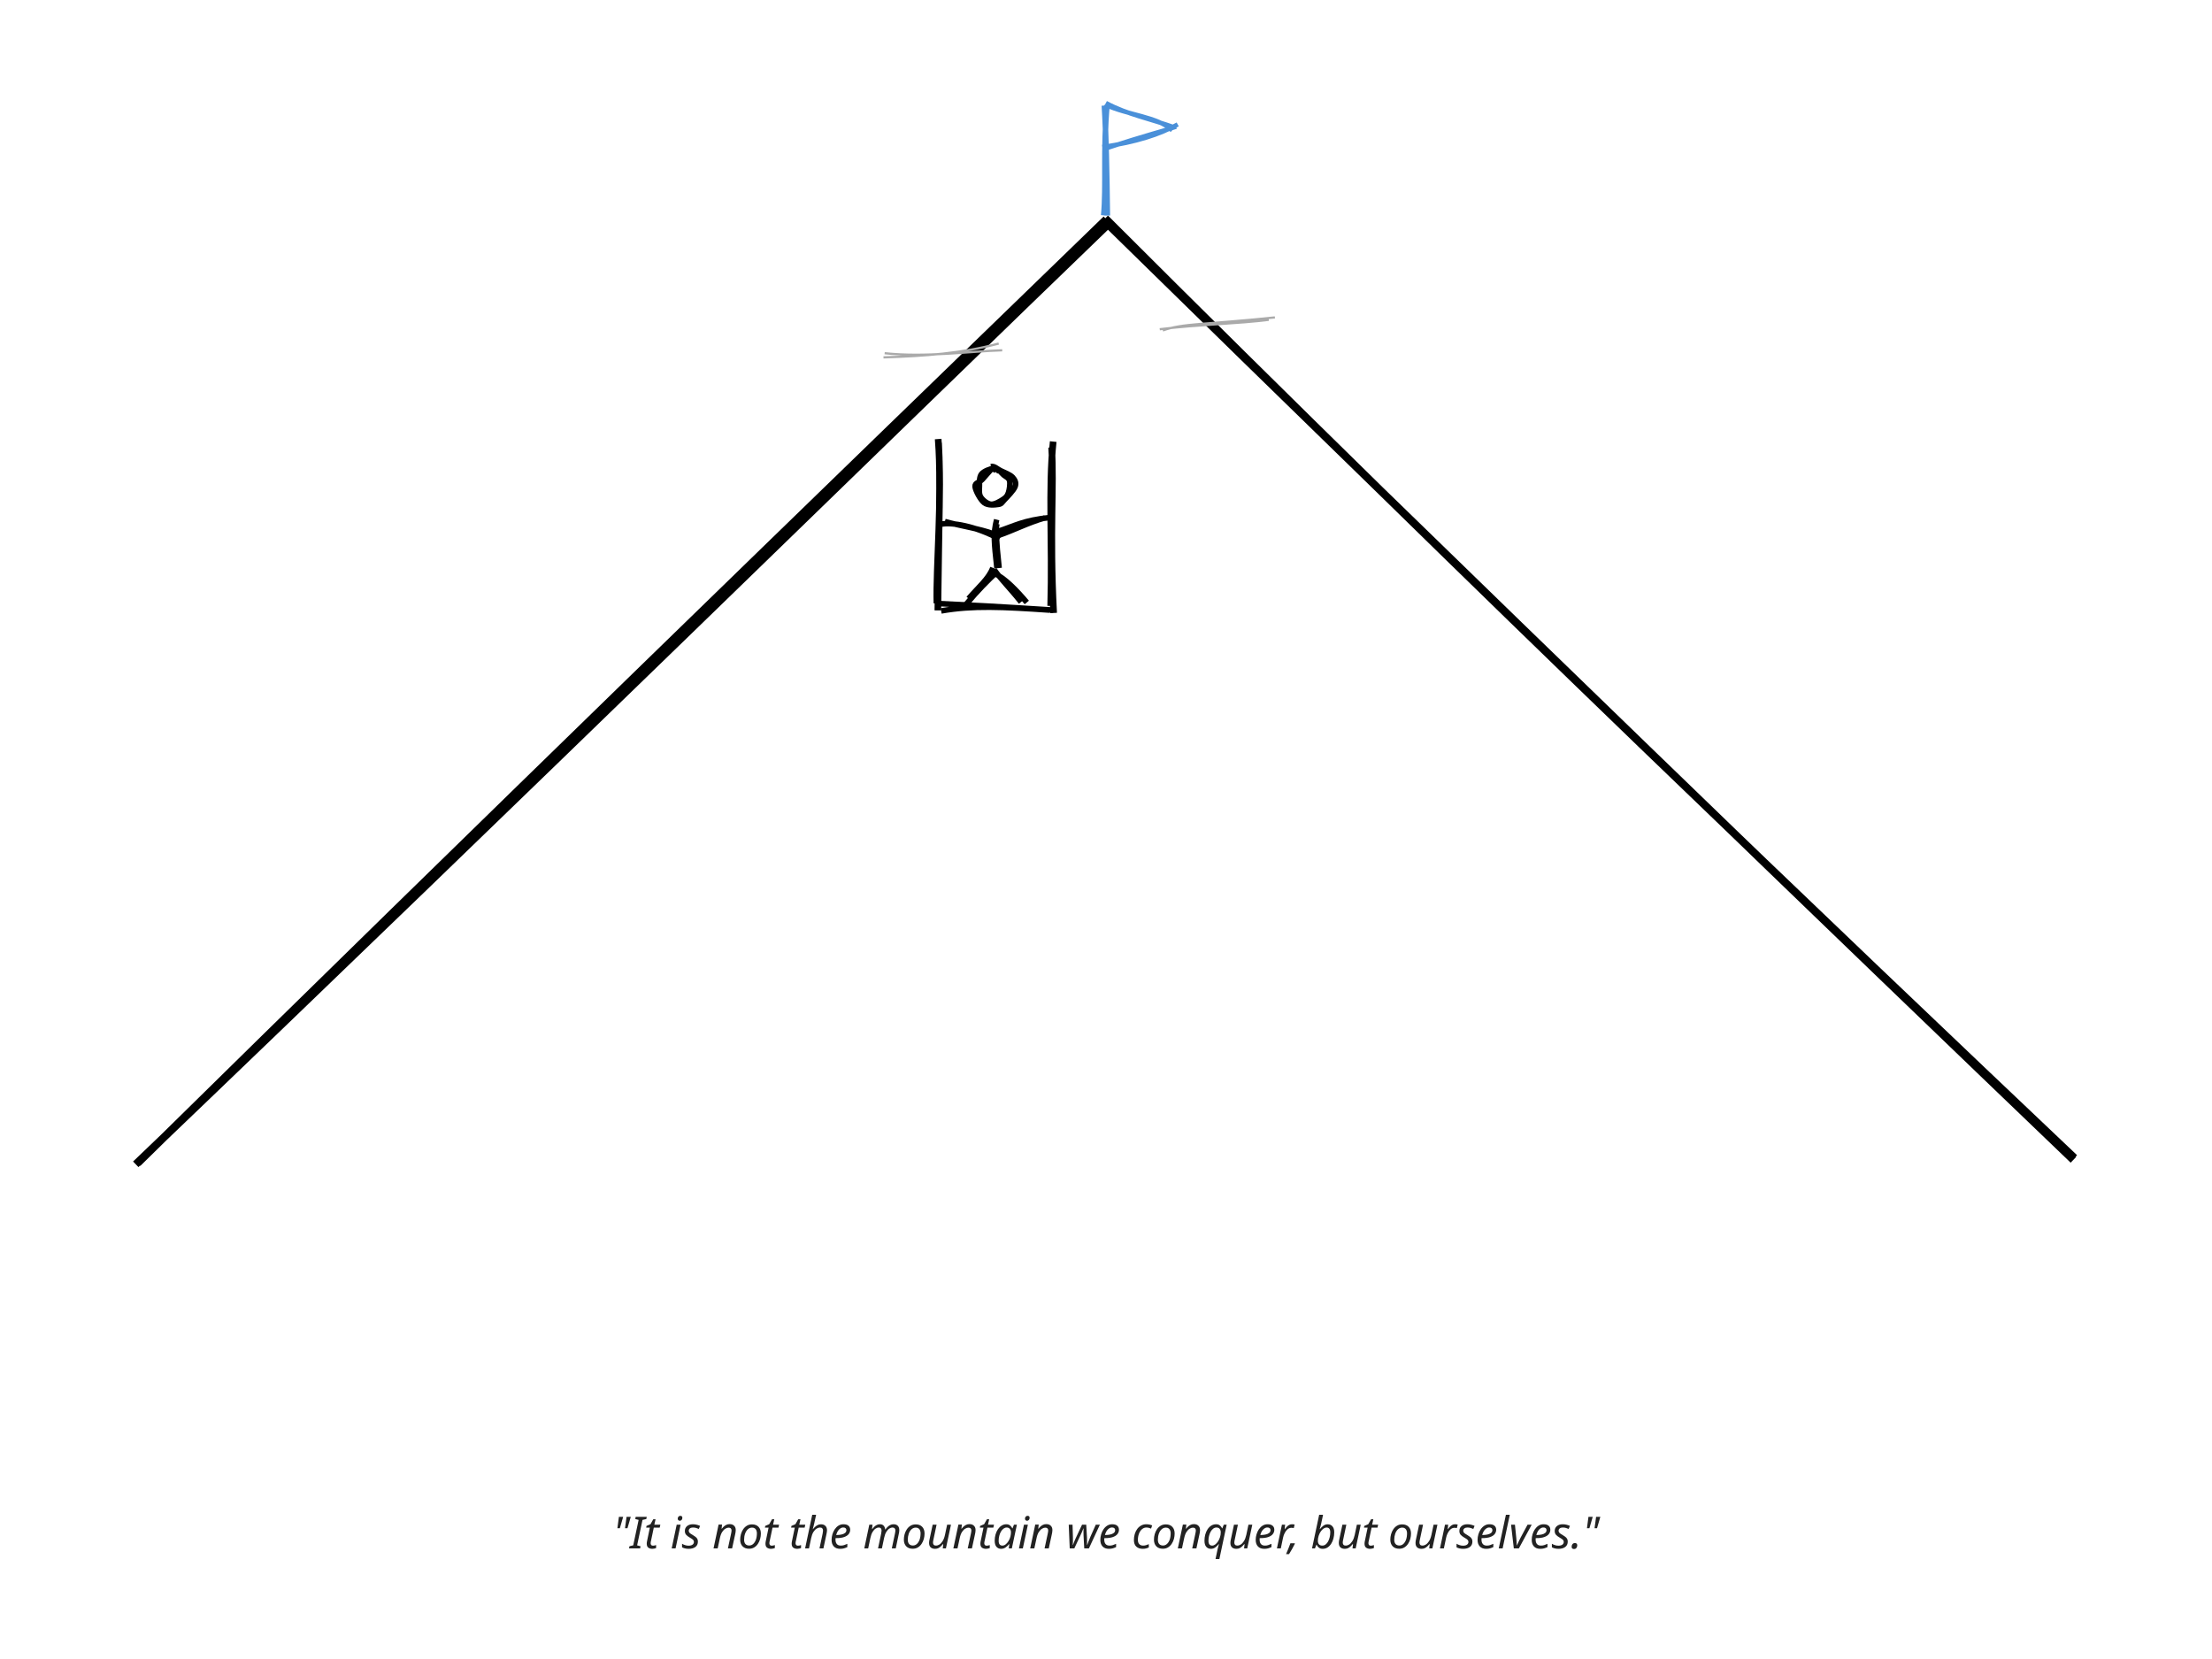
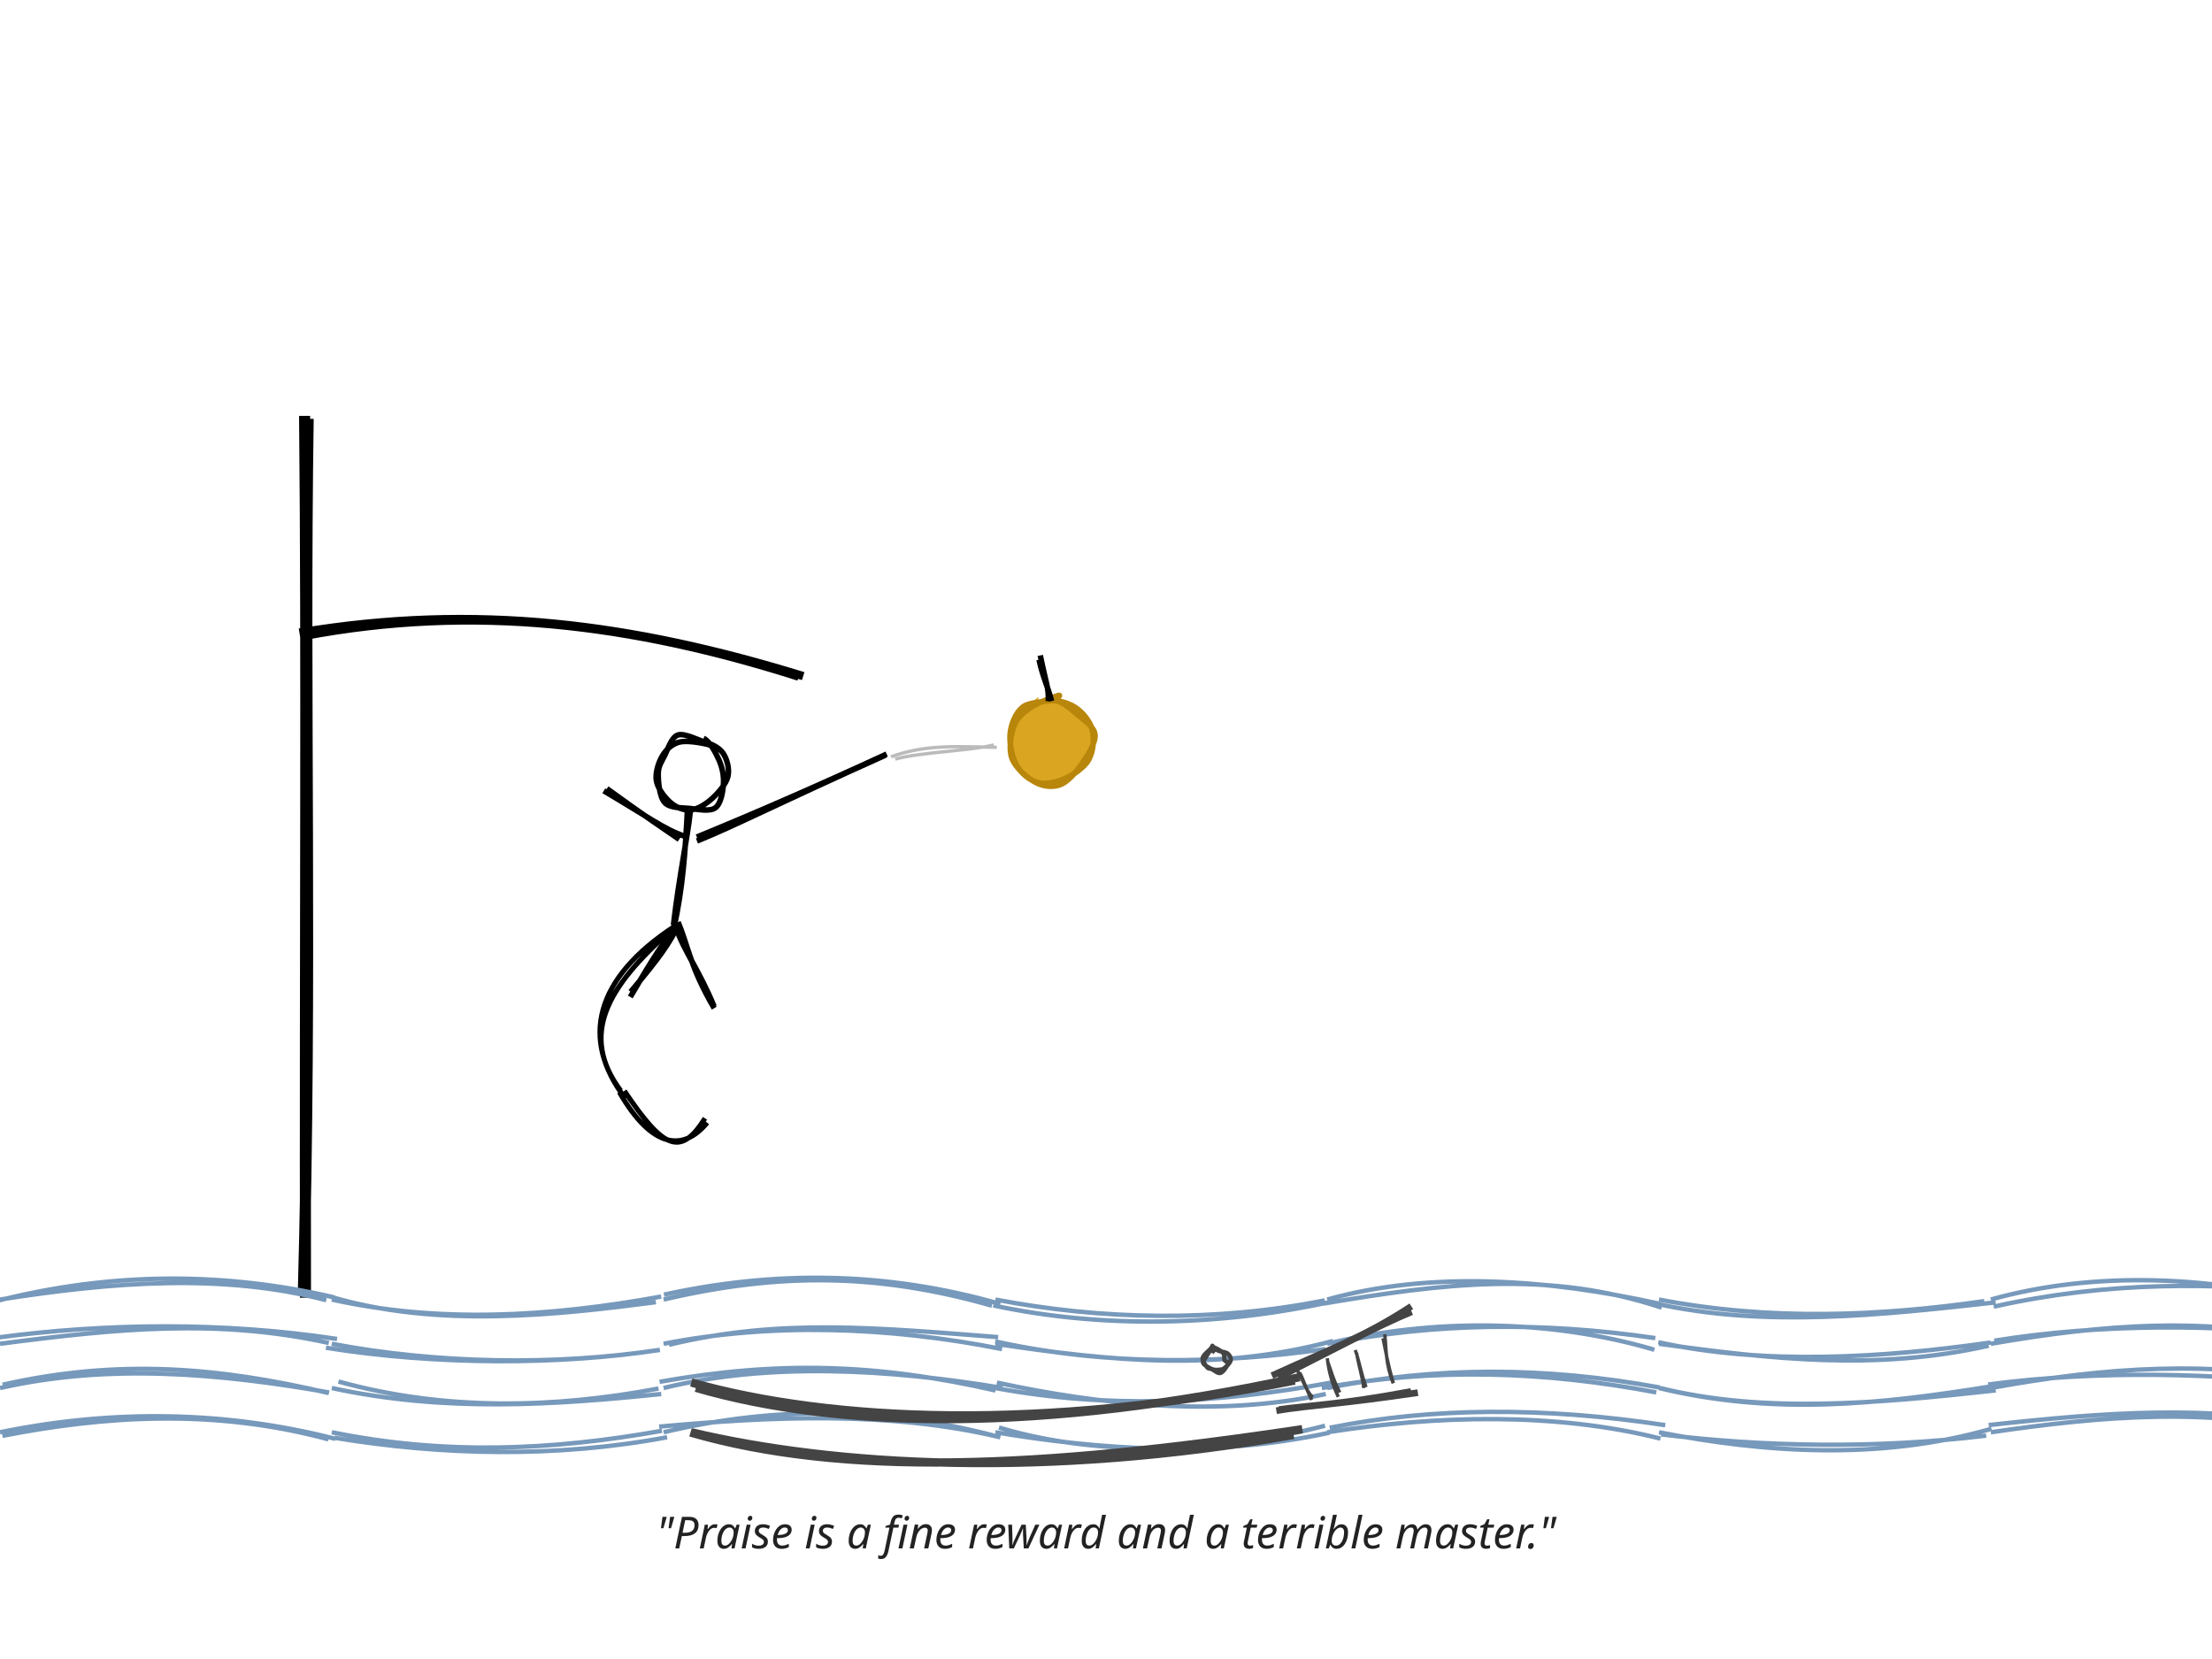
<svg xmlns="http://www.w3.org/2000/svg" width="800" height="600" viewBox="0 0 800 600">
  <rect width="800" height="600" fill="#FFFFFF" />
  <g>
-     <path d="M49.098 421.081 C188.46 287.754, 326.582 152.563, 401.105 80.774 M49.759 420.678 C173.891 298.525, 296.588 179.604, 400.113 79.312 M399.725 78.953 C532.877 212.035, 667.205 340.11, 750.236 418.797 M399.931 80.367 C533.739 211.594, 671.625 344.506, 749.851 419.486" stroke="#000000" stroke-width="2.8" fill="none" />
+     <path d="M111.455 151.464 C109.91 252.132, 112.918 352.196, 109.681 468.324 M110.161 150.412 C111.043 240.914, 110.275 332.227, 110.476 469.324" stroke="#000000" stroke-width="4" fill="none" />
  </g>
  <g>
-     <path d="M339.302 158.783 C340.874 180.015, 338.477 205.217, 338.847 218.191 M339.453 160.17 C340.218 173.961, 339.57 187.226, 339.184 220.758" stroke="#000000" stroke-width="2.4" fill="none" />
+     <path d="M110 230 C171.444 218.386, 228.612 225.549, 288.878 244.727 M108.293 228.788 C172.412 218.11, 228.828 225.529, 290.487 244.523" stroke="#000000" stroke-width="3" fill="none" />
  </g>
  <g>
-     <path d="M338.745 218.248 C351.506 218.87, 359.3 219.253, 380.718 220.629 M340.389 220.944 C351.894 218.932, 362.574 219.484, 379.681 220.652" stroke="#000000" stroke-width="2" fill="none" />
+     <path d="M0 470 C40.506 463.64, 80.729 460.449, 117.999 470.238 M-2.255 470.773 C41.532 459.476, 82.694 460.366, 120.671 469.163 M120 470 C158.521 478.531, 198.153 476.356, 239.116 468.921 M119.23 468.872 C158.045 480.603, 202.577 475.455, 237.229 470.942 M240 470 C282.222 460.128, 317.87 460.579, 358.751 472.222 M240.147 468.23 C279.563 459.606, 319.86 459.583, 361.781 471.599 M360 470 C398.352 477.35, 439.305 478.228, 479.114 470.3 M359.229 472.12 C399.137 480.698, 442.405 479.501, 481.97 470.666 M480 470 C517.593 459.511, 559.76 462.631, 599.837 471.44 M478.646 471.46 C521.688 464.187, 559.991 459.334, 600.974 472.935 M600 470 C640.359 477.802, 680.373 475.928, 717.63 470.578 M598.587 471.396 C637.942 480.188, 679.379 475.741, 721.75 471.016 M720 470 C757.537 459.496, 800.711 461.195, 841.614 472.491 M721.057 472.575 C762.375 463.328, 800.86 463.731, 839.649 467.9" stroke="#7799bb" stroke-width="1.6" fill="none" />
  </g>
  <g>
-     <path d="M380.336 161.809 C381.277 176.432, 379.511 191.52, 381.066 221.69 M380.903 159.703 C379.118 177.04, 380.646 196.075, 379.998 219.139" stroke="#000000" stroke-width="2.4" fill="none" />
+     <path d="M0 486 C42.472 480.44, 79.199 476.92, 118.916 485.702 M-1.896 483.874 C38.803 478.378, 81.318 478.113, 121.898 484.254 M120 486 C158.023 493.198, 200.468 493.954, 238.55 488.214 M117.884 487.426 C157.858 493.814, 202.562 493.727, 238.667 488.223 M240 486 C278.498 478.427, 321.025 479.679, 362.408 487.908 M241.967 486.356 C281.984 476.679, 317.375 480.241, 361.019 483.592 M360 486 C401.676 492.259, 440.028 496.226, 482.094 484.986 M359.939 485.143 C400.414 494.091, 442.333 493.26, 479.341 487.901 M480 486 C517.86 476.712, 560.542 477.015, 598.325 488.151 M481.323 485.869 C518.787 478.459, 557.9 477.973, 598.665 483.944 M600 486 C640.848 491.6, 678.451 495.859, 719.252 486.694 M599.757 485.433 C637.533 493.741, 680.768 491.171, 719.924 485.541 M720 486 C760.578 478.998, 797.952 475.766, 840.532 485.602 M721.258 484.891 C759.673 478.681, 801.907 478.773, 841.409 483.523" stroke="#7799bb" stroke-width="1.6" fill="none" />
  </g>
  <g>
-     <path d="M354.65 171.816 C354.65 171.816, 354.65 171.816, 354.65 171.816 M354.65 171.816 C354.65 171.816, 354.65 171.816, 354.65 171.816 M356.849 181.926 C357.846 180.221, 360.088 178.403, 364.681 172.56 M356.877 181.74 C357.957 179.764, 359.283 177.655, 364.148 172.974" stroke="none" stroke-width="1" fill="none" />
-     <path d="M359.916 169.54 C361.226 169.554, 362.111 171.06, 362.977 171.776 C363.842 172.493, 364.815 172.78, 365.107 173.839 C365.398 174.897, 365.093 177.015, 364.723 178.13 C364.353 179.245, 363.937 179.822, 362.886 180.528 C361.834 181.234, 359.776 182.49, 358.414 182.365 C357.052 182.241, 355.41 180.869, 354.713 179.782 C354.016 178.696, 354.192 177.235, 354.232 175.848 C354.273 174.461, 354.112 172.534, 354.957 171.462 C355.803 170.391, 358.176 169.496, 359.304 169.417 C360.432 169.338, 361.679 170.813, 361.723 170.988 M358.409 168.733 C359.649 168.48, 360.594 169.576, 361.896 170.222 C363.199 170.869, 365.352 171.654, 366.224 172.613 C367.097 173.571, 367.625 174.614, 367.132 175.972 C366.639 177.331, 364.277 179.688, 363.267 180.762 C362.258 181.836, 362.293 182.236, 361.074 182.416 C359.856 182.595, 357.362 182.912, 355.958 181.838 C354.553 180.765, 352.765 177.379, 352.648 175.975 C352.53 174.57, 354.156 174.574, 355.253 173.411 C356.35 172.249, 358.619 169.472, 359.228 169.001 C359.838 168.53, 359.159 170.061, 358.907 170.587" stroke="#000000" stroke-width="2" fill="none" />
+     <path d="M0 502 C38.979 493.156, 79.069 496.597, 119.024 503.601 M0.943 500.81 C42.689 491.371, 78.856 494.419, 118.826 503.788 M120 502 C160.67 510.804, 200.351 508.16, 239.145 504.161 M122.403 499.645 C161.274 510.379, 200.549 509.256, 238.164 502.187 M240 502 C277.684 492.682, 321.552 495.092, 362.589 501.982 M238.56 499.752 C281.319 492.128, 317.387 493.151, 360.034 502.897 M360 502 C399.957 509.363, 438.995 507.881, 481.558 500.02 M360.539 500.03 C397.731 508.076, 440.655 512.66, 479.483 504.159 M480 502 C519.52 494.197, 558.671 494.187, 600.309 501.822 M478.053 502.012 C518.402 494.626, 558.349 495.857, 599.032 503.583 M600 502 C641.347 511.997, 679.583 507.918, 719.978 501.427 M600.546 502.037 C637.907 511.202, 678.471 507.62, 721.799 502.851 M720 502 C762.504 494.242, 799.027 491.937, 841.812 499.944 M719.048 500.731 C758.631 495.46, 801.412 496.498, 840.892 501.279" stroke="#7799bb" stroke-width="1.6" fill="none" />
  </g>
  <g>
-     <path d="M360.535 189.454 C360.118 191.359, 360.24 195.146, 361.348 205.438 M360.456 187.939 C359.147 193.078, 359.534 196.052, 360.547 205.421" stroke="#000000" stroke-width="2" fill="none" />
+     <path d="M0 518 C41.093 509.592, 81.936 510.287, 121.319 520.385 M0.874 519.288 C37.308 512.192, 77.094 509.27, 118.79 520.553 M120 518 C160.882 526.273, 199.22 524.616, 239.416 517.462 M120.904 519.978 C159.8 526.392, 201.048 527.35, 241.272 519.796 M240 518 C280.985 508.22, 320.543 509.111, 359.301 519.155 M238.392 515.962 C278.886 512.277, 321.887 510.296, 361.793 519.819 M360 518 C397.603 524.249, 438.301 527.378, 480.818 518.156 M361.298 516.287 C397.685 527.226, 441.528 525.436, 479.213 515.636 M480 518 C519.443 511.832, 562.439 510.708, 600.543 520.288 M480.908 516.372 C517.706 508.945, 558.651 508.801, 602.259 515.43 M600 518 C637.637 525.364, 679.853 528.359, 720.255 516.737 M600.775 518.759 C637.601 523.24, 677.994 524.111, 718.335 519.213 M720 518 C760.481 512.092, 800.412 508.584, 841.328 519.05 M719.226 515.406 C762.362 510.628, 797.842 508.178, 837.032 515.451" stroke="#7799bb" stroke-width="1.6" fill="none" />
  </g>
  <g>
-     <path d="M359.076 205.353 C357.579 209.36, 353.926 212.275, 350.315 216.489 M360.664 206.712 C357.326 209.842, 353.858 213.258, 349.245 218.748" stroke="#000000" stroke-width="2" fill="none" />
+     <path d="M239.69 273.285 C239.69 273.285, 239.69 273.285, 239.69 273.285 M239.69 273.285 C239.69 273.285, 239.69 273.285, 239.69 273.285 M239.487 283.391 C246.001 280.017, 248.28 274.388, 252.445 269.339 M240.048 284.886 C245.114 278.696, 250.385 273.032, 253.379 269.482 M246.904 289.98 C251.497 283.661, 258.898 275.42, 260.902 272.757 M244.225 290.935 C251.018 283.955, 256.319 276.508, 261.158 272.37" stroke="none" stroke-width="1" fill="none" />
+     <path d="M254.105 268.28 C256.631 268.675, 259.862 270.155, 261.388 272.238 C262.915 274.321, 263.892 278.034, 263.266 280.78 C262.64 283.526, 259.831 286.697, 257.63 288.713 C255.429 290.73, 252.529 292.581, 250.059 292.881 C247.588 293.181, 244.91 292.229, 242.805 290.513 C240.701 288.797, 237.994 285.405, 237.431 282.583 C236.869 279.762, 238.068 275.946, 239.43 273.584 C240.793 271.222, 242.87 269.146, 245.607 268.414 C248.343 267.681, 253.666 268.663, 255.849 269.189 C258.031 269.715, 258.689 271.385, 258.702 271.567 M254.455 267.061 C256.53 267.88, 258.828 272.123, 260.027 274.866 C261.226 277.608, 261.865 280.636, 261.648 283.516 C261.431 286.397, 260.737 290.669, 258.725 292.149 C256.712 293.628, 252.628 292.708, 249.574 292.392 C246.519 292.077, 242.318 292.337, 240.399 290.257 C238.479 288.176, 238.054 282.751, 238.057 279.911 C238.059 277.07, 239.233 275.561, 240.413 273.215 C241.592 270.869, 242.798 266.671, 245.133 265.836 C247.468 265, 252.802 267.782, 254.422 268.201 C256.042 268.62, 254.643 268.424, 254.853 268.348" stroke="#000000" stroke-width="2" fill="none" />
  </g>
  <g>
-     <path d="M359.624 207.358 C363.332 209.049, 367.591 213.435, 371.357 217.889 M359.515 205.967 C362.233 209.819, 365.102 212.468, 369.283 217.725" stroke="#000000" stroke-width="2" fill="none" />
+     <path d="M248.682 291.923 C247.915 307.211, 246.88 321.795, 243.694 335.627 M249.7 293.045 C248.635 303.251, 245.787 315.751, 243.559 334.598" stroke="#000000" stroke-width="2" fill="none" />
  </g>
  <g>
-     <path d="M361.481 194.927 C352.814 190.221, 344.117 188.757, 340.228 189.604 M359.352 193.075 C354.264 191.185, 347.61 190.276, 341.725 188.621" stroke="#000000" stroke-width="2" fill="none" />
+     <path d="M245.628 333.91 C242.086 341.36, 238.29 346.551, 228.072 358.729 M244.471 334.971 C238.07 343.322, 233.584 351.026, 227.95 360.565" stroke="#000000" stroke-width="2" fill="none" />
  </g>
  <g>
-     <path d="M360.418 192.341 C367.063 190.198, 369.921 188.175, 379.879 187.156 M360.742 193.769 C366.719 191.77, 371.549 189.102, 377.93 187.28" stroke="#000000" stroke-width="2" fill="none" />
+     <path d="M245.215 333.492 C248.827 341.845, 249.451 349.484, 258.297 364.63 M244.545 335.566 C247.18 343.605, 252.828 350.86, 258.24 363.948" stroke="#000000" stroke-width="2" fill="none" />
  </g>
  <g>
-     <path d="M399.162 77.884 C400.162 67.292, 398.937 53.871, 400.36 38.011 M400.484 77.956 C400.306 62.861, 400.011 47.808, 399.408 38.175" stroke="#4A90D9" stroke-width="2" fill="none" />
+     <path d="M247.384 302.343 C240.536 300.122, 233.974 295.205, 218.363 286.008 M245.652 303.571 C240.512 299.995, 232.808 294.918, 219.48 285.21" stroke="#000000" stroke-width="2" fill="none" />
  </g>
  <g>
-     <path d="M399.781 37.892 C407.984 41.719, 418.529 42.061, 423.954 47.153 M399.952 37.244 C407.706 41.424, 416.404 43.064, 424.956 46.153 M425.937 44.992 C419.435 48.612, 410.978 51.396, 398.695 53.171 M425.354 45.812 C419.597 47.772, 415.14 48.633, 400.231 53.58" stroke="#4A90D9" stroke-width="1.6" fill="none" />
+     <path d="M252.009 302.727 C272.741 294.237, 295.007 284.551, 320.682 272.715 M252.056 304.161 C265.875 298.56, 278.636 291.813, 320.33 273.056" stroke="#000000" stroke-width="2" fill="none" />
  </g>
  <g>
-     <path d="M319.945 127.743 C334.764 129.336, 350.9 127.036, 362.467 126.688 M319.524 129.255 C334.637 128.777, 347.745 127.809, 361.192 124.248" stroke="#aaa" stroke-width="0.8" fill="none" />
+     <path d="M244 335 C215.355 353.698, 209.586 375.671, 226.199 397.328 M242.791 336.429 C219.58 356.887, 209.476 374.275, 224.489 394.465 M224 395 C235.94 415.697, 247.252 416.41, 255.766 406.04 M225.818 394.537 C239.902 415.457, 246.072 418.591, 254.962 404.448" stroke="#000000" stroke-width="1.8" fill="none" />
  </g>
  <g>
-     <path d="M420.55 119.513 C427.787 116.886, 435.909 117.438, 461.077 114.794 M419.44 119.072 C432.953 117.396, 448.576 117.031, 458.872 115.661" stroke="#aaa" stroke-width="0.8" fill="none" />
+     <path d="M385.404 254.199 C388.19 255.273, 391.058 258.442, 392.512 261.26 C393.966 264.078, 394.59 268.129, 394.126 271.109 C393.663 274.089, 392.058 277.045, 389.728 279.14 C387.399 281.236, 383.533 283.636, 380.149 283.684 C376.766 283.732, 371.941 281.774, 369.425 279.428 C366.91 277.082, 365.601 272.952, 365.057 269.61 C364.513 266.269, 364.631 261.935, 366.161 259.379 C367.691 256.824, 370.877 255.139, 374.236 254.277 C377.596 253.416, 384.088 254.041, 386.318 254.211 C388.548 254.381, 387.666 255.166, 387.616 255.298 M374.598 254.885 C377.4 253.718, 382.812 253.125, 386.037 254.133 C389.262 255.141, 392.324 257.971, 393.947 260.933 C395.57 263.895, 396.556 268.649, 395.774 271.907 C394.993 275.164, 391.832 278.618, 389.257 280.479 C386.682 282.341, 383.28 283.253, 380.326 283.075 C377.372 282.897, 374.08 281.503, 371.534 279.412 C368.988 277.32, 365.641 273.803, 365.05 270.527 C364.459 267.25, 366.348 262.743, 367.99 259.753 C369.632 256.763, 373.694 253.637, 374.902 252.584 C376.11 251.531, 375.368 252.889, 375.238 253.436" stroke="none" stroke-width="0" fill="#DAA520" />
+     <path d="M379.078 253.509 C381.953 253.02, 386.091 254.026, 388.745 255.744 C391.398 257.462, 394.161 260.652, 394.999 263.818 C395.836 266.983, 395.435 271.771, 393.771 274.737 C392.108 277.703, 388.1 280.234, 385.018 281.614 C381.936 282.994, 378.174 283.826, 375.28 283.018 C372.386 282.21, 369.31 279.723, 367.652 276.766 C365.993 273.809, 364.979 268.769, 365.33 265.277 C365.682 261.784, 367.338 257.813, 369.761 255.811 C372.185 253.808, 378.045 253.863, 379.872 253.262 C381.699 252.66, 380.69 251.917, 380.723 252.2 M381.347 253.385 C384.135 253.521, 387.316 256.473, 389.765 258.549 C392.213 260.625, 395.821 262.853, 396.039 265.844 C396.256 268.834, 393.166 273.503, 391.07 276.494 C388.973 279.485, 386.245 282.724, 383.459 283.788 C380.674 284.851, 377.264 284.446, 374.357 282.876 C371.45 281.307, 367.296 277.742, 366.017 274.371 C364.739 271, 365.566 265.728, 366.688 262.649 C367.81 259.569, 370.084 257.744, 372.749 255.894 C375.414 254.043, 381.193 251.987, 382.676 251.546 C384.159 251.105, 381.992 252.752, 381.647 253.247" stroke="#B8860B" stroke-width="2" fill="none" />
  </g>
-   <text x="400" y="560" text-anchor="middle" font-family="sans-serif" font-size="16" fill="#222" font-style="italic">"It is not the mountain we conquer, but ourselves."</text>
+   <g>
+     <path d="M379.139 253.596 C379.313 248.724, 378.422 247.685, 376.227 237.045 M380.312 253.55 C378.937 248.175, 377.037 244.629, 375.799 238.602" stroke="#000000" stroke-width="2" fill="none" />
+   </g>
+   <g>
+     <path d="M323.76 274.54 C333.086 272.004, 350.054 271.656, 359.434 269.415 M322.271 273.704 C334.588 269.199, 345.938 269.972, 360.518 270.291" stroke="#bbb" stroke-width="1.2" fill="none" />
+   </g>
+   <g>
+     <path d="M250 500 C301.041 514.326, 376.915 517.596, 468.238 499.296 M251.694 501.924 C303.691 517.057, 377.736 518.208, 469.978 498.094" stroke="#444" stroke-width="3" fill="none" />
+   </g>
+   <g>
+     <path d="M250 518 C302.1 530.287, 378.444 534.832, 467.839 518.961 M249.716 518.09 C304.793 534.046, 375.186 531.328, 470.999 516.876" stroke="#444" stroke-width="3" fill="none" />
+   </g>
+   <g>
+     <path d="M460.017 497.529 C480.409 488.155, 493.257 483.686, 510.428 472.43 M462.239 498.222 C481.561 488.462, 498.417 479.436, 510.557 474.424" stroke="#444" stroke-width="2.4" fill="none" />
+   </g>
+   <g>
+     <path d="M462.59 509.782 C472.926 508.309, 484.371 508.083, 510.322 503.238 M461.602 510.191 C474.156 508.151, 484.995 507.807, 512.785 503.675" stroke="#444" stroke-width="2.4" fill="none" />
+   </g>
+   <g>
+     <path d="M469.189 495.573 C471.274 499.517, 473.051 503.939, 474.776 505.36 M469.955 496.391 C471.255 498.318, 471.622 500.641, 474.379 506.303" stroke="#444" stroke-width="1.2" fill="none" />
+   </g>
+   <g>
+     <path d="M480.027 491.218 C480.508 495.535, 481.631 500.233, 484.01 505.192 M480.076 492.16 C481.274 495.306, 481.983 498.551, 484.548 503.582" stroke="#444" stroke-width="1.2" fill="none" />
+   </g>
+   <g>
+     <path d="M490.625 489.317 C491.326 493.674, 493.257 500.012, 493.148 502.015 M490.135 488.26 C491.48 491.787, 492.206 496.582, 494.059 501.686" stroke="#444" stroke-width="1.2" fill="none" />
+   </g>
+   <g>
+     <path d="M500.82 482.561 C501.514 488.949, 501.025 492.831, 503.858 500.311 M500.177 483.996 C501.23 488.855, 501.748 492.793, 503.948 500.24" stroke="#444" stroke-width="1.2" fill="none" />
+   </g>
+   <g>
+     <path d="M438.405 487.101 C438.405 487.101, 438.405 487.101, 438.405 487.101 M438.405 487.101 C438.405 487.101, 438.405 487.101, 438.405 487.101 M439.744 494.913 C440.452 493.233, 442.687 492.126, 443.581 489.034 M439.252 495.787 C440.565 493.526, 442.193 491.824, 443.996 489.819" stroke="none" stroke-width="0.8" fill="none" />
+     <path d="M438.204 487.332 C439.031 487.03, 439.76 488.157, 440.73 488.529 C441.699 488.9, 443.297 488.977, 444.021 489.56 C444.746 490.143, 445.27 491.154, 445.078 492.024 C444.886 492.894, 443.572 494.22, 442.871 494.782 C442.17 495.345, 441.634 495.337, 440.872 495.4 C440.109 495.463, 439.239 495.553, 438.296 495.162 C437.353 494.772, 435.595 493.747, 435.212 493.059 C434.828 492.37, 435.461 491.942, 435.996 491.031 C436.531 490.121, 437.874 487.891, 438.423 487.596 C438.972 487.301, 439.191 489.16, 439.293 489.264 M438.373 487.196 C439.103 487.072, 441.582 488.516, 442.336 489.298 C443.09 490.08, 442.598 491.232, 442.894 491.889 C443.19 492.545, 444.358 492.46, 444.112 493.235 C443.866 494.01, 442.397 496.222, 441.419 496.539 C440.441 496.855, 439.046 495.473, 438.242 495.133 C437.438 494.793, 437.142 495.163, 436.595 494.498 C436.049 493.833, 434.736 492.28, 434.964 491.143 C435.193 490.006, 437.369 488.406, 437.966 487.677 C438.563 486.948, 438.415 486.574, 438.545 486.769 C438.674 486.965, 438.479 488.603, 438.742 488.851" stroke="#444" stroke-width="1.6" fill="none" />
+   </g>
+   <text x="400" y="560" text-anchor="middle" font-family="sans-serif" font-size="16" fill="#222" font-style="italic">"Praise is a fine reward and a terrible master."</text>
</svg>
